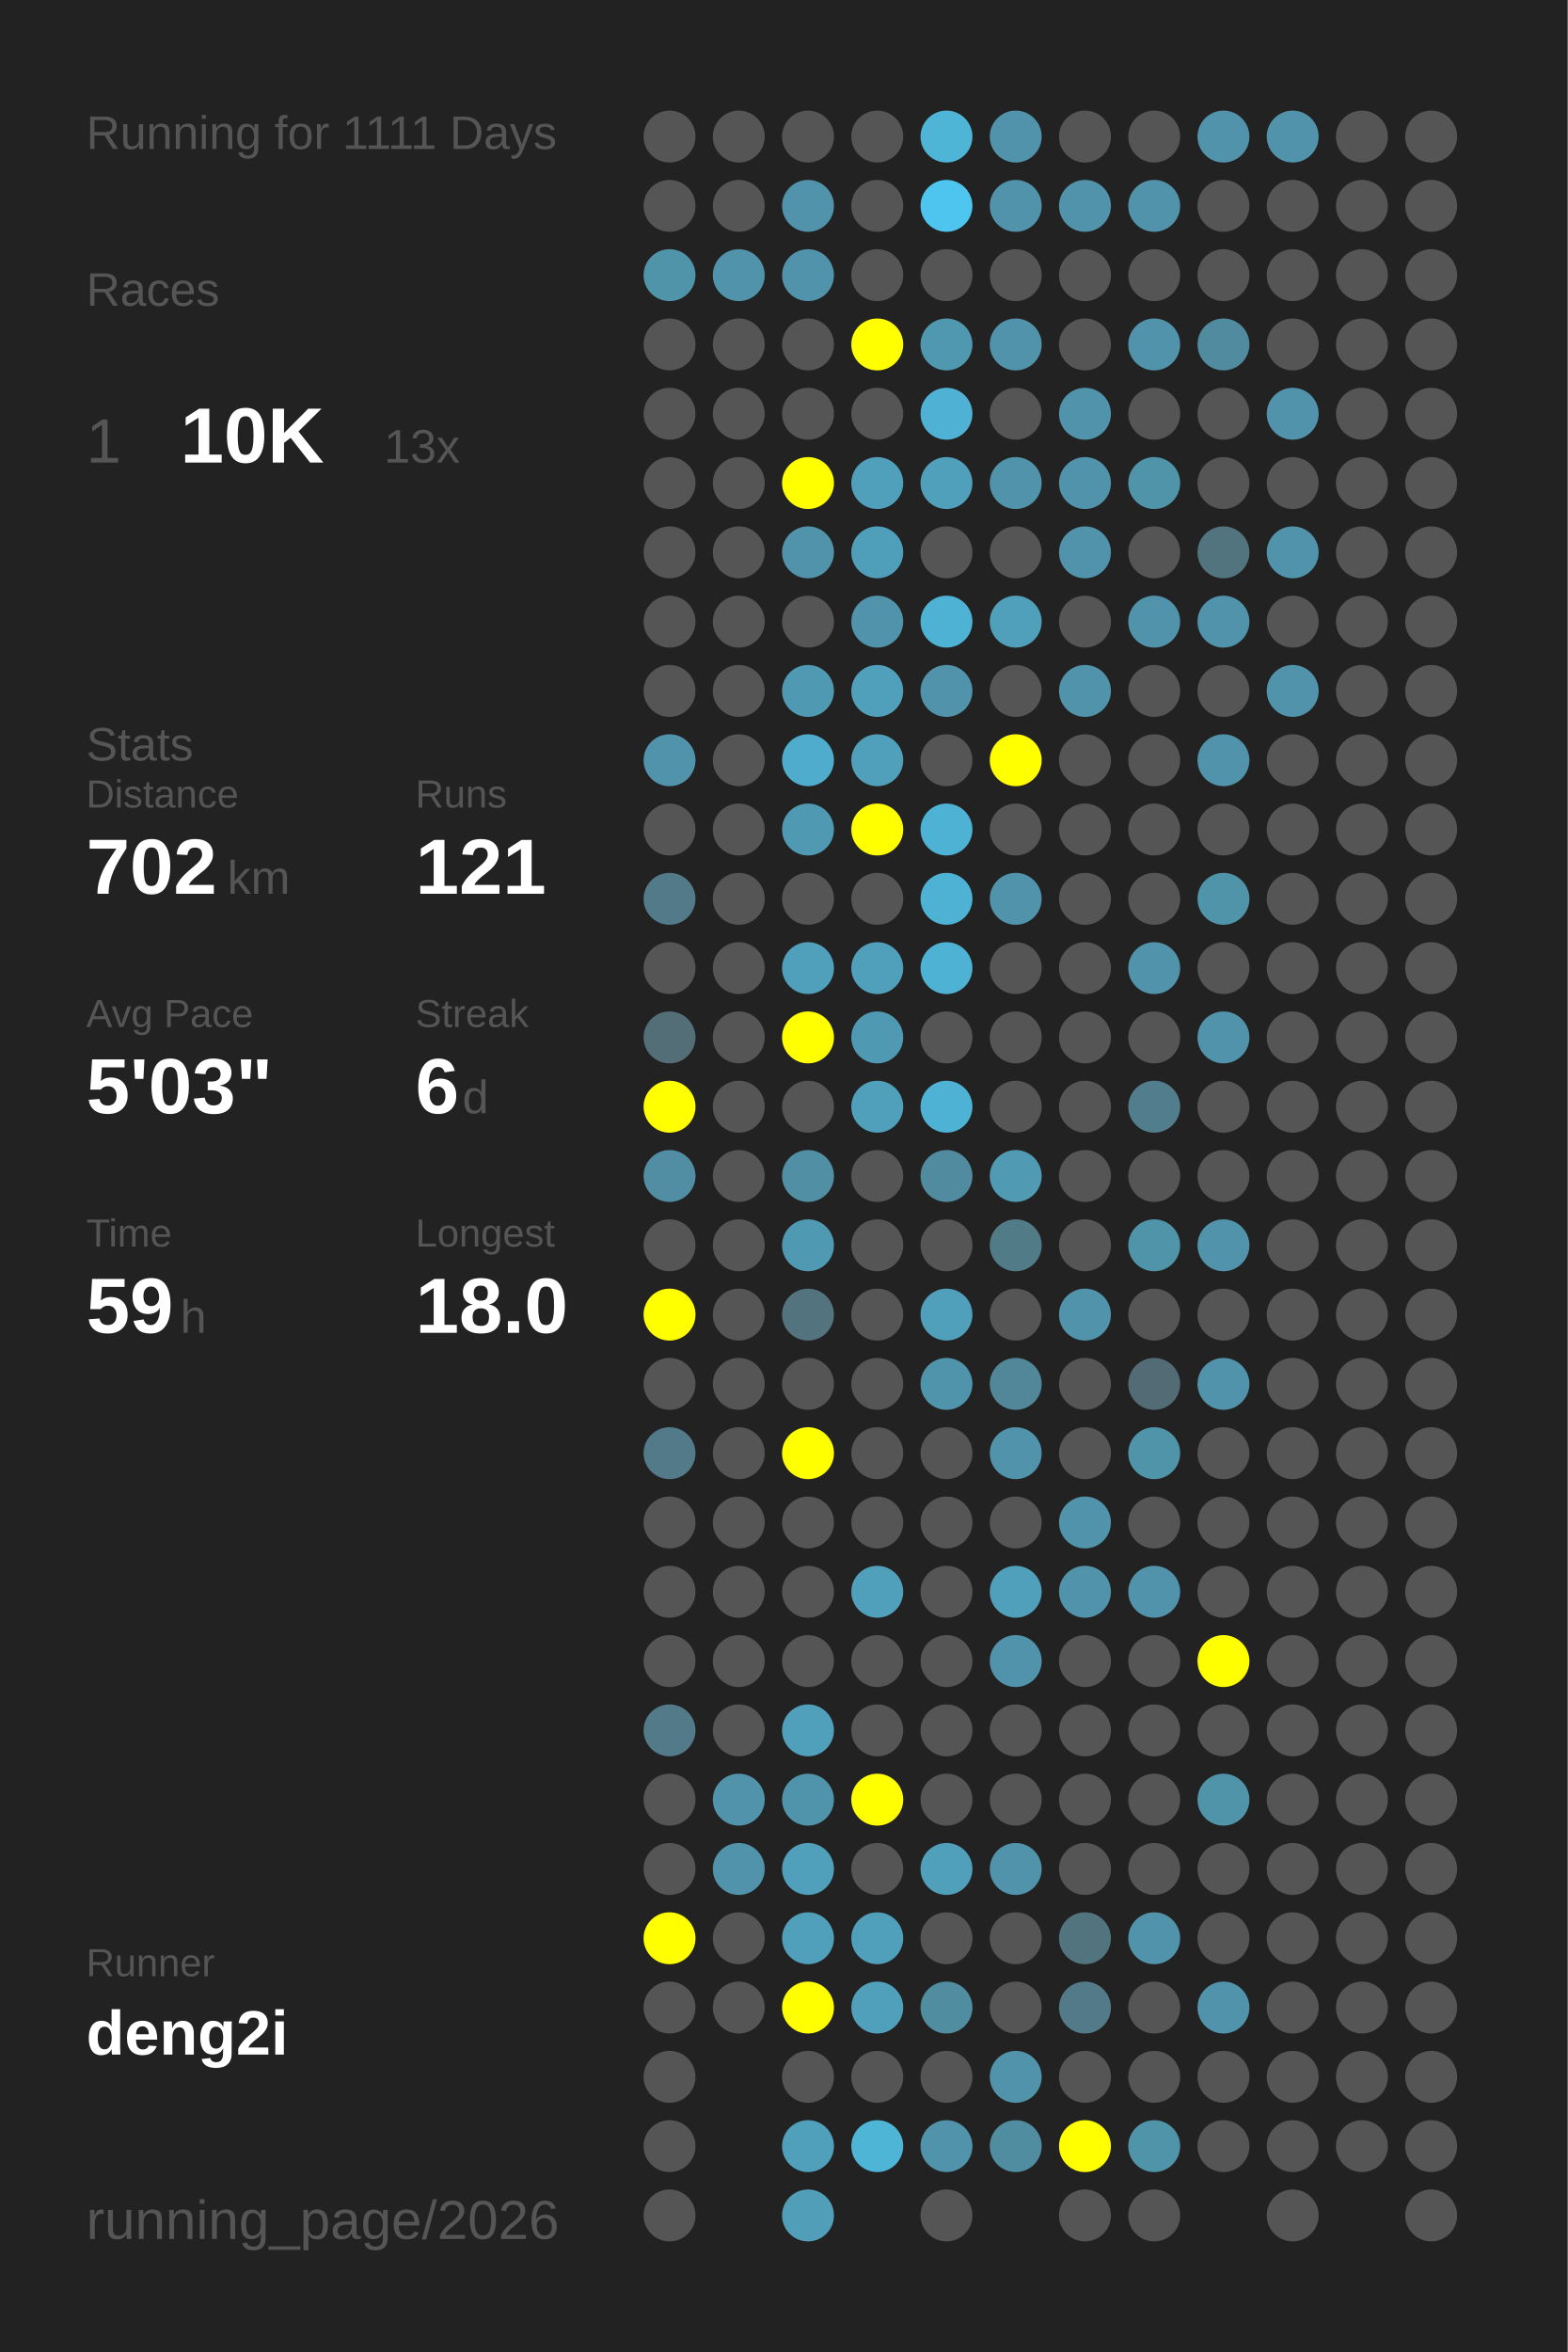
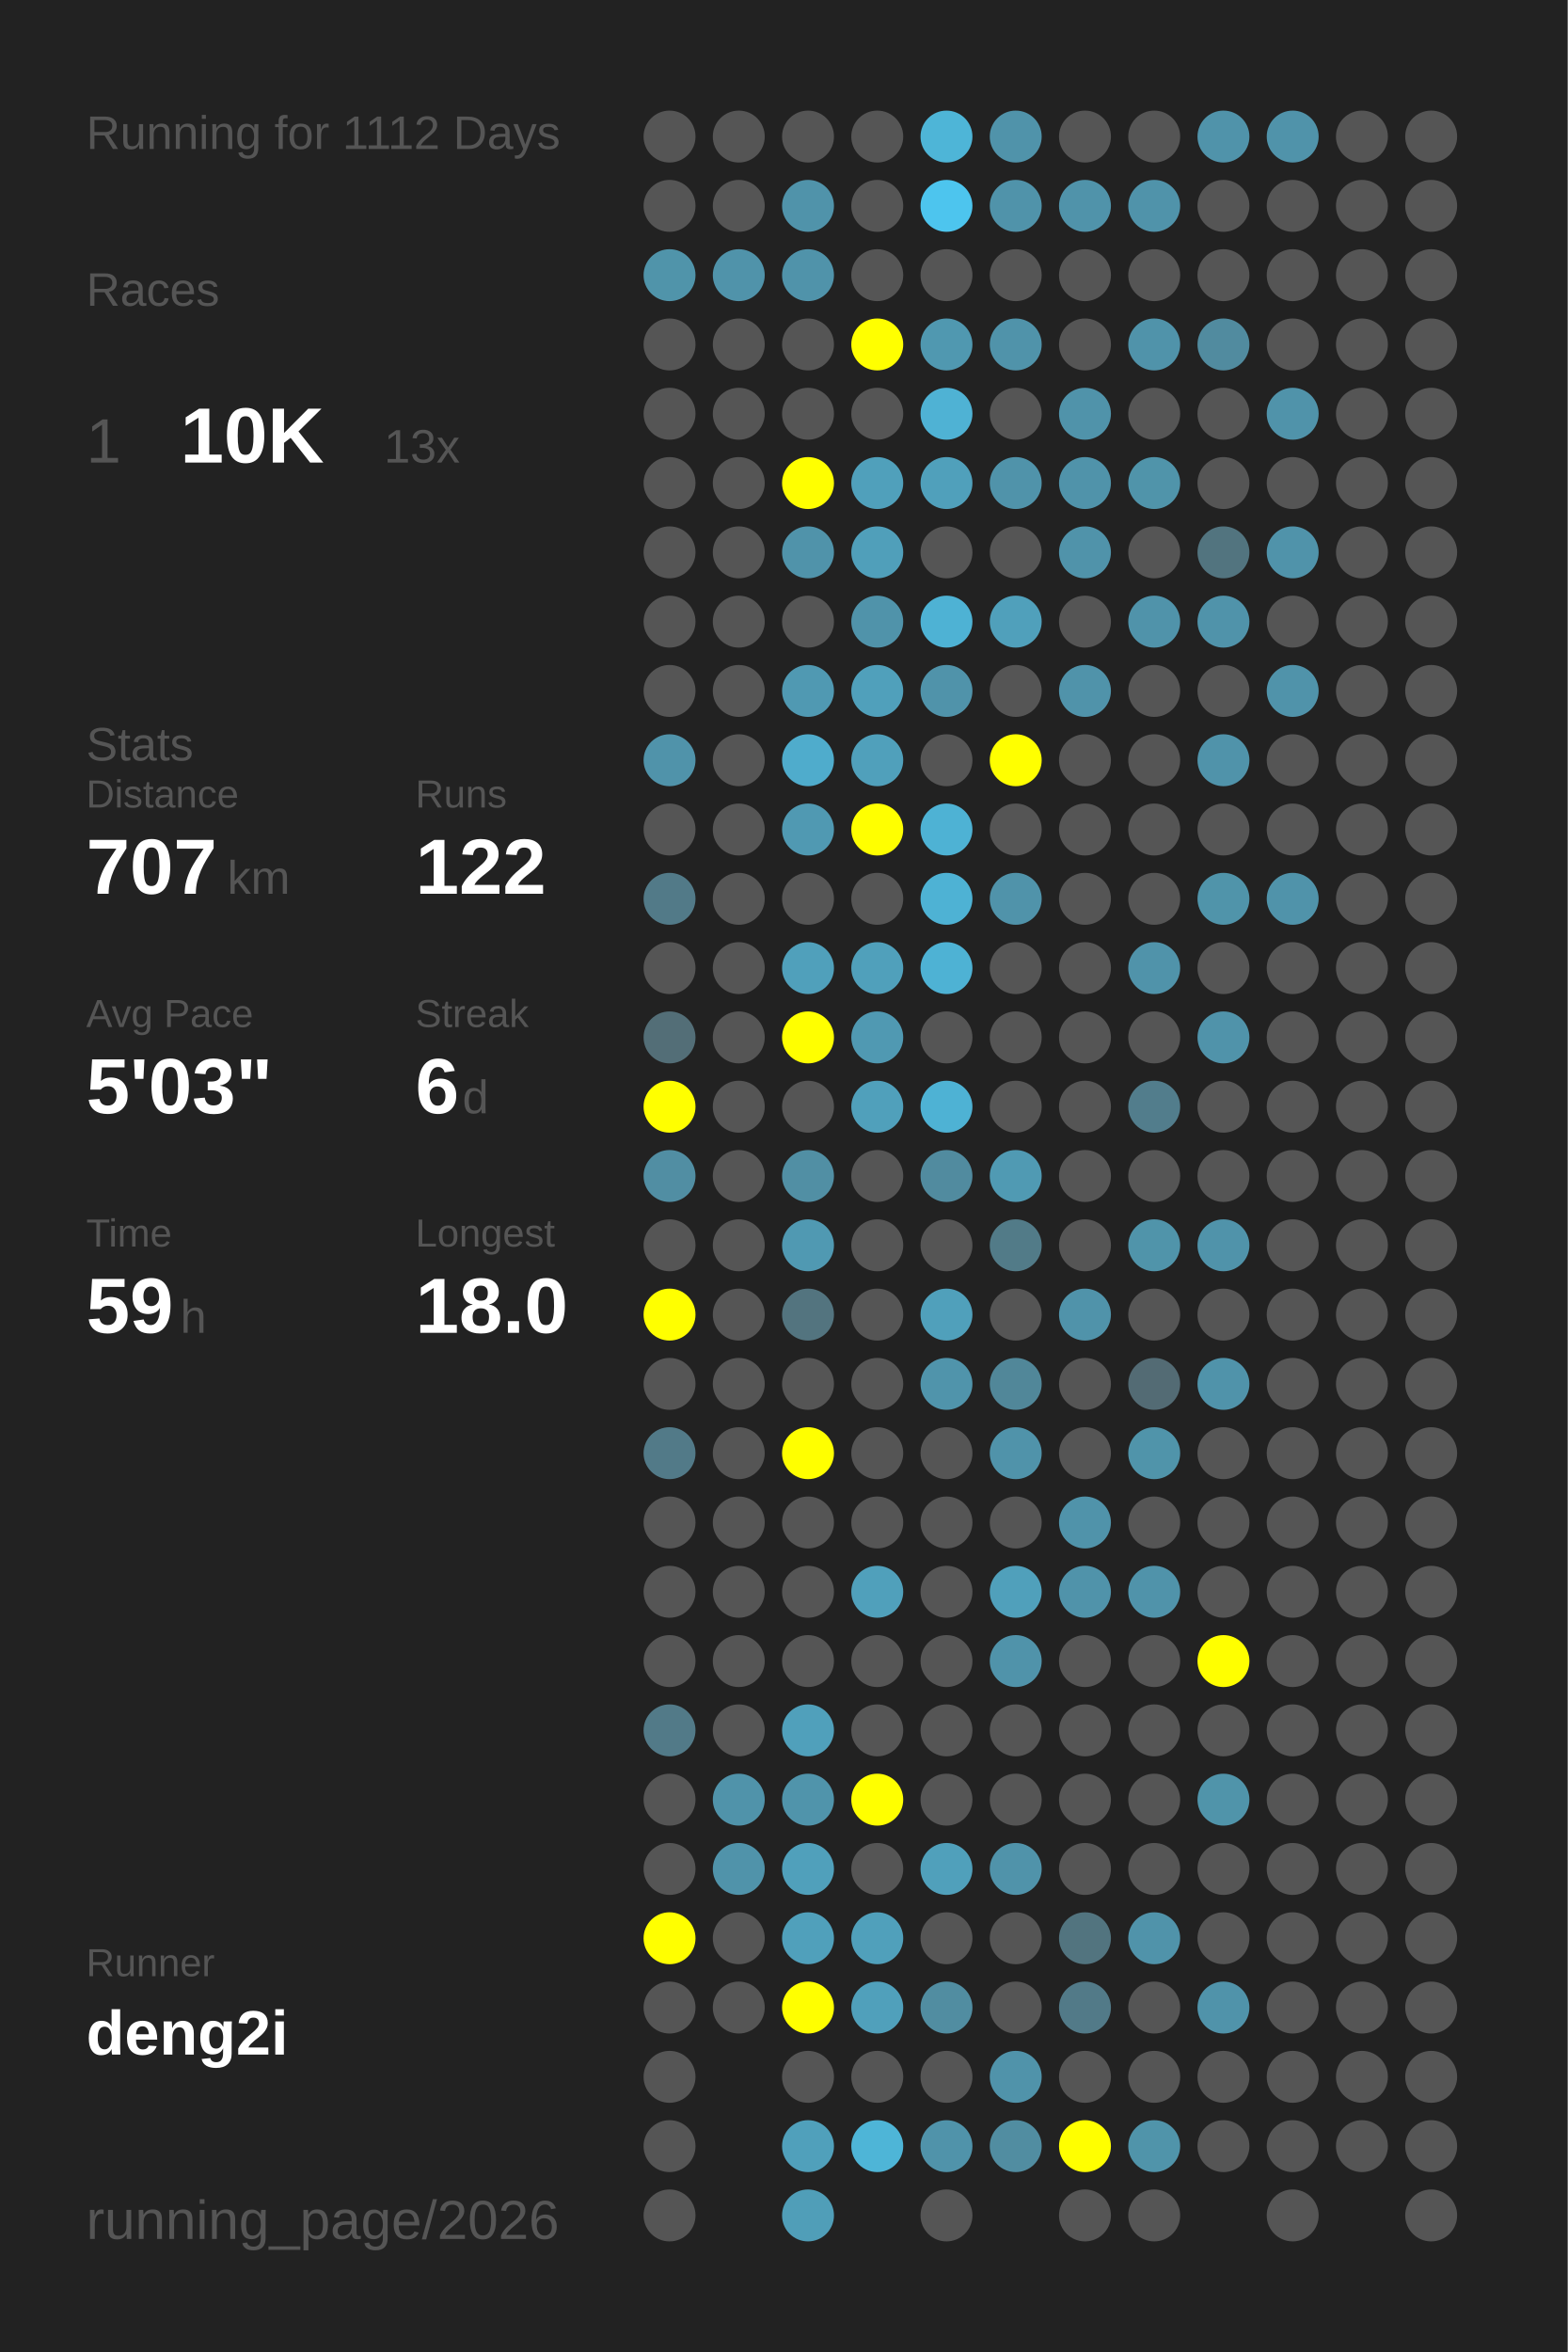
<svg xmlns="http://www.w3.org/2000/svg" baseProfile="full" height="300mm" version="1.1" viewBox="0,0,200,300" width="200mm">
  <defs />
  <rect fill="#222222" height="300" width="200" x="0" y="0" />
-   <text fill="#555555" style="font-size:6px; font-family:Arial;" x="11" y="19">Running for 1111 Days</text>
+   <text fill="#555555" style="font-size:6px; font-family:Arial;" x="11" y="19">Running for 1112 Days</text>
  <text fill="#555555" style="font-size:6px; font-family:Arial;" x="11" y="39">Races</text>
  <text fill="#555555" style="font-size:8px; font-family:Arial;" x="11" y="59">1</text>
  <text fill="#FFFFFF" style="font-size:10px; font-family:Arial; font-weight:bold;" x="23" y="59">10K</text>
  <text fill="#555555" style="font-size:6px; font-family:Arial;" x="49" y="59">13x</text>
  <text fill="#555555" style="font-size:6px; font-family:Arial;" x="11" y="97">Stats</text>
  <text fill="#555555" style="font-size:5px; font-family:Arial;" x="11" y="103">Distance</text>
-   <text fill="#FFFFFF" style="font-size:10px; font-family:Arial; font-weight:bold;" x="11" y="114">702</text>
+   <text fill="#FFFFFF" style="font-size:10px; font-family:Arial; font-weight:bold;" x="11" y="114">707</text>
  <text fill="#555555" style="font-size:6px; font-family:Arial;" x="29" y="114">km</text>
  <text fill="#555555" style="font-size:5px; font-family:Arial;" x="53" y="103">Runs</text>
-   <text fill="#FFFFFF" style="font-size:10px; font-family:Arial; font-weight:bold;" x="53" y="114">121</text>
+   <text fill="#FFFFFF" style="font-size:10px; font-family:Arial; font-weight:bold;" x="53" y="114">122</text>
  <text fill="#555555" style="font-size:5px; font-family:Arial;" x="11" y="131">Avg Pace</text>
  <text fill="#FFFFFF" style="font-size:10px; font-family:Arial; font-weight:bold;" x="11" y="142">5'03"</text>
  <text fill="#555555" style="font-size:5px; font-family:Arial;" x="53" y="131">Streak</text>
  <text fill="#FFFFFF" style="font-size:10px; font-family:Arial; font-weight:bold;" x="53" y="142">6</text>
  <text fill="#555555" style="font-size:6px; font-family:Arial;" x="59" y="142">d</text>
  <text fill="#555555" style="font-size:5px; font-family:Arial;" x="11" y="159">Time</text>
  <text fill="#FFFFFF" style="font-size:10px; font-family:Arial; font-weight:bold;" x="11" y="170">59</text>
  <text fill="#555555" style="font-size:6px; font-family:Arial;" x="23" y="170">h</text>
  <text fill="#555555" style="font-size:5px; font-family:Arial;" x="53" y="159">Longest</text>
  <text fill="#FFFFFF" style="font-size:10px; font-family:Arial; font-weight:bold;" x="53" y="170">18.0</text>
  <text fill="#555555" style="font-size:5px; font-family:Arial;" x="11" y="252.065">Runner</text>
  <text fill="#FFFFFF" style="font-size:8px; font-family:Arial; font-weight:bold;" x="11" y="262.065">deng2i</text>
  <text fill="#555555" style="font-size:7px; font-family:Arial;" x="11" y="285.581">running_page/2026</text>
  <circle cx="85.417" cy="17.419" fill="#555555" r="3.312" />
  <circle cx="85.417" cy="26.258" fill="#555555" r="3.312" />
  <circle cx="85.417" cy="35.097" fill="#5094aa" r="3.312" />
  <circle cx="85.417" cy="43.935" fill="#555555" r="3.312" />
  <circle cx="85.417" cy="52.774" fill="#555555" r="3.312" />
  <circle cx="85.417" cy="61.613" fill="#555555" r="3.312" />
  <circle cx="85.417" cy="70.452" fill="#555555" r="3.312" />
  <circle cx="85.417" cy="79.29" fill="#555555" r="3.312" />
  <circle cx="85.417" cy="88.129" fill="#555555" r="3.312" />
  <circle cx="85.417" cy="96.968" fill="#5093aa" r="3.312" />
  <circle cx="85.417" cy="105.806" fill="#555555" r="3.312" />
  <circle cx="85.417" cy="114.645" fill="#527a88" r="3.312" />
  <circle cx="85.417" cy="123.484" fill="#555555" r="3.312" />
  <circle cx="85.417" cy="132.323" fill="#536e77" r="3.312" />
  <circle cx="85.417" cy="141.161" fill="#FFFF00" r="3.312" />
  <circle cx="85.417" cy="150" fill="#518ea3" r="3.312" />
  <circle cx="85.417" cy="158.839" fill="#555555" r="3.312" />
  <circle cx="85.417" cy="167.677" fill="#FFFF00" r="3.312" />
  <circle cx="85.417" cy="176.516" fill="#555555" r="3.312" />
  <circle cx="85.417" cy="185.355" fill="#527a88" r="3.312" />
  <circle cx="85.417" cy="194.194" fill="#555555" r="3.312" />
  <circle cx="85.417" cy="203.032" fill="#555555" r="3.312" />
  <circle cx="85.417" cy="211.871" fill="#555555" r="3.312" />
  <circle cx="85.417" cy="220.71" fill="#527a88" r="3.312" />
  <circle cx="85.417" cy="229.548" fill="#555555" r="3.312" />
  <circle cx="85.417" cy="238.387" fill="#555555" r="3.312" />
  <circle cx="85.417" cy="247.226" fill="#FFFF00" r="3.312" />
  <circle cx="85.417" cy="256.065" fill="#555555" r="3.312" />
  <circle cx="85.417" cy="264.903" fill="#555555" r="3.312" />
  <circle cx="85.417" cy="273.742" fill="#555555" r="3.312" />
  <circle cx="85.417" cy="282.581" fill="#555555" r="3.312" />
  <circle cx="94.25" cy="17.419" fill="#555555" r="3.312" />
  <circle cx="94.25" cy="26.258" fill="#555555" r="3.312" />
  <circle cx="94.25" cy="35.097" fill="#5093aa" r="3.312" />
  <circle cx="94.25" cy="43.935" fill="#555555" r="3.312" />
  <circle cx="94.25" cy="52.774" fill="#555555" r="3.312" />
  <circle cx="94.25" cy="61.613" fill="#555555" r="3.312" />
  <circle cx="94.25" cy="70.452" fill="#555555" r="3.312" />
  <circle cx="94.25" cy="79.29" fill="#555555" r="3.312" />
  <circle cx="94.25" cy="88.129" fill="#555555" r="3.312" />
  <circle cx="94.25" cy="96.968" fill="#555555" r="3.312" />
  <circle cx="94.25" cy="105.806" fill="#555555" r="3.312" />
  <circle cx="94.25" cy="114.645" fill="#555555" r="3.312" />
  <circle cx="94.25" cy="123.484" fill="#555555" r="3.312" />
  <circle cx="94.25" cy="132.323" fill="#555555" r="3.312" />
  <circle cx="94.25" cy="141.161" fill="#555555" r="3.312" />
  <circle cx="94.25" cy="150" fill="#555555" r="3.312" />
  <circle cx="94.25" cy="158.839" fill="#555555" r="3.312" />
  <circle cx="94.25" cy="167.677" fill="#555555" r="3.312" />
  <circle cx="94.25" cy="176.516" fill="#555555" r="3.312" />
  <circle cx="94.25" cy="185.355" fill="#555555" r="3.312" />
  <circle cx="94.25" cy="194.194" fill="#555555" r="3.312" />
  <circle cx="94.25" cy="203.032" fill="#555555" r="3.312" />
  <circle cx="94.25" cy="211.871" fill="#555555" r="3.312" />
  <circle cx="94.25" cy="220.71" fill="#555555" r="3.312" />
  <circle cx="94.25" cy="229.548" fill="#5093aa" r="3.312" />
  <circle cx="94.25" cy="238.387" fill="#5093aa" r="3.312" />
  <circle cx="94.25" cy="247.226" fill="#555555" r="3.312" />
  <circle cx="94.25" cy="256.065" fill="#555555" r="3.312" />
  <circle cx="103.083" cy="17.419" fill="#555555" r="3.312" />
  <circle cx="103.083" cy="26.258" fill="#5093aa" r="3.312" />
  <circle cx="103.083" cy="35.097" fill="#5093aa" r="3.312" />
  <circle cx="103.083" cy="43.935" fill="#555555" r="3.312" />
  <circle cx="103.083" cy="52.774" fill="#555555" r="3.312" />
  <circle cx="103.083" cy="61.613" fill="#FFFF00" r="3.312" />
  <circle cx="103.083" cy="70.452" fill="#5093aa" r="3.312" />
  <circle cx="103.083" cy="79.29" fill="#555555" r="3.312" />
  <circle cx="103.083" cy="88.129" fill="#5099b2" r="3.312" />
  <circle cx="103.083" cy="96.968" fill="#4faccc" r="3.312" />
  <circle cx="103.083" cy="105.806" fill="#5099b2" r="3.312" />
  <circle cx="103.083" cy="114.645" fill="#555555" r="3.312" />
  <circle cx="103.083" cy="123.484" fill="#50a0bb" r="3.312" />
  <circle cx="103.083" cy="132.323" fill="#FFFF00" r="3.312" />
  <circle cx="103.083" cy="141.161" fill="#555555" r="3.312" />
  <circle cx="103.083" cy="150" fill="#518fa4" r="3.312" />
  <circle cx="103.083" cy="158.839" fill="#5099b2" r="3.312" />
  <circle cx="103.083" cy="167.677" fill="#53747f" r="3.312" />
  <circle cx="103.083" cy="176.516" fill="#555555" r="3.312" />
  <circle cx="103.083" cy="185.355" fill="#FFFF00" r="3.312" />
  <circle cx="103.083" cy="194.194" fill="#555555" r="3.312" />
  <circle cx="103.083" cy="203.032" fill="#555555" r="3.312" />
  <circle cx="103.083" cy="211.871" fill="#555555" r="3.312" />
  <circle cx="103.083" cy="220.71" fill="#50a0bb" r="3.312" />
  <circle cx="103.083" cy="229.548" fill="#5094ab" r="3.312" />
  <circle cx="103.083" cy="238.387" fill="#50a0bb" r="3.312" />
  <circle cx="103.083" cy="247.226" fill="#50a0bb" r="3.312" />
  <circle cx="103.083" cy="256.065" fill="#FFFF00" r="3.312" />
  <circle cx="103.083" cy="264.903" fill="#555555" r="3.312" />
  <circle cx="103.083" cy="273.742" fill="#50a0bb" r="3.312" />
  <circle cx="103.083" cy="282.581" fill="#509eb8" r="3.312" />
  <circle cx="111.917" cy="17.419" fill="#555555" r="3.312" />
  <circle cx="111.917" cy="26.258" fill="#555555" r="3.312" />
  <circle cx="111.917" cy="35.097" fill="#555555" r="3.312" />
  <circle cx="111.917" cy="43.935" fill="#FFFF00" r="3.312" />
  <circle cx="111.917" cy="52.774" fill="#555555" r="3.312" />
  <circle cx="111.917" cy="61.613" fill="#50a0bb" r="3.312" />
  <circle cx="111.917" cy="70.452" fill="#509fba" r="3.312" />
  <circle cx="111.917" cy="79.29" fill="#5093aa" r="3.312" />
  <circle cx="111.917" cy="88.129" fill="#50a0bb" r="3.312" />
  <circle cx="111.917" cy="96.968" fill="#50a0bb" r="3.312" />
  <circle cx="111.917" cy="105.806" fill="#FFFF00" r="3.312" />
  <circle cx="111.917" cy="114.645" fill="#555555" r="3.312" />
  <circle cx="111.917" cy="123.484" fill="#50a0bb" r="3.312" />
  <circle cx="111.917" cy="132.323" fill="#5099b2" r="3.312" />
  <circle cx="111.917" cy="141.161" fill="#50a0bb" r="3.312" />
  <circle cx="111.917" cy="150" fill="#555555" r="3.312" />
  <circle cx="111.917" cy="158.839" fill="#555555" r="3.312" />
  <circle cx="111.917" cy="167.677" fill="#555555" r="3.312" />
  <circle cx="111.917" cy="176.516" fill="#555555" r="3.312" />
  <circle cx="111.917" cy="185.355" fill="#555555" r="3.312" />
  <circle cx="111.917" cy="194.194" fill="#555555" r="3.312" />
  <circle cx="111.917" cy="203.032" fill="#50a0bb" r="3.312" />
  <circle cx="111.917" cy="211.871" fill="#555555" r="3.312" />
  <circle cx="111.917" cy="220.71" fill="#555555" r="3.312" />
  <circle cx="111.917" cy="229.548" fill="#FFFF00" r="3.312" />
  <circle cx="111.917" cy="238.387" fill="#555555" r="3.312" />
  <circle cx="111.917" cy="247.226" fill="#50a0bb" r="3.312" />
  <circle cx="111.917" cy="256.065" fill="#50a0bb" r="3.312" />
  <circle cx="111.917" cy="264.903" fill="#555555" r="3.312" />
  <circle cx="111.917" cy="273.742" fill="#4eb5d7" r="3.312" />
  <circle cx="120.75" cy="17.419" fill="#4eb5d7" r="3.312" />
  <circle cx="120.75" cy="26.258" fill="#4dc5ee" r="3.312" />
  <circle cx="120.75" cy="35.097" fill="#555555" r="3.312" />
  <circle cx="120.75" cy="43.935" fill="#5098b0" r="3.312" />
  <circle cx="120.75" cy="52.774" fill="#4fb2d4" r="3.312" />
  <circle cx="120.75" cy="61.613" fill="#50a0bb" r="3.312" />
  <circle cx="120.75" cy="70.452" fill="#555555" r="3.312" />
  <circle cx="120.75" cy="79.29" fill="#4eb2d4" r="3.312" />
  <circle cx="120.75" cy="88.129" fill="#5093aa" r="3.312" />
  <circle cx="120.75" cy="96.968" fill="#555555" r="3.312" />
  <circle cx="120.75" cy="105.806" fill="#4eb2d4" r="3.312" />
  <circle cx="120.75" cy="114.645" fill="#4eb2d4" r="3.312" />
  <circle cx="120.75" cy="123.484" fill="#4eb2d4" r="3.312" />
  <circle cx="120.75" cy="132.323" fill="#555555" r="3.312" />
  <circle cx="120.75" cy="141.161" fill="#4eb2d4" r="3.312" />
  <circle cx="120.75" cy="150" fill="#518b9f" r="3.312" />
  <circle cx="120.75" cy="158.839" fill="#555555" r="3.312" />
  <circle cx="120.75" cy="167.677" fill="#50a0bb" r="3.312" />
  <circle cx="120.75" cy="176.516" fill="#5094ab" r="3.312" />
  <circle cx="120.75" cy="185.355" fill="#555555" r="3.312" />
  <circle cx="120.75" cy="194.194" fill="#555555" r="3.312" />
  <circle cx="120.75" cy="203.032" fill="#555555" r="3.312" />
  <circle cx="120.75" cy="211.871" fill="#555555" r="3.312" />
  <circle cx="120.75" cy="220.71" fill="#555555" r="3.312" />
  <circle cx="120.75" cy="229.548" fill="#555555" r="3.312" />
  <circle cx="120.75" cy="238.387" fill="#50a0bb" r="3.312" />
  <circle cx="120.75" cy="247.226" fill="#555555" r="3.312" />
  <circle cx="120.75" cy="256.065" fill="#518da1" r="3.312" />
  <circle cx="120.75" cy="264.903" fill="#555555" r="3.312" />
  <circle cx="120.75" cy="273.742" fill="#5093aa" r="3.312" />
  <circle cx="120.75" cy="282.581" fill="#555555" r="3.312" />
  <circle cx="129.583" cy="17.419" fill="#5093aa" r="3.312" />
  <circle cx="129.583" cy="26.258" fill="#5093aa" r="3.312" />
  <circle cx="129.583" cy="35.097" fill="#555555" r="3.312" />
  <circle cx="129.583" cy="43.935" fill="#5093aa" r="3.312" />
  <circle cx="129.583" cy="52.774" fill="#555555" r="3.312" />
  <circle cx="129.583" cy="61.613" fill="#5093aa" r="3.312" />
  <circle cx="129.583" cy="70.452" fill="#555555" r="3.312" />
  <circle cx="129.583" cy="79.29" fill="#50a0bb" r="3.312" />
  <circle cx="129.583" cy="88.129" fill="#555555" r="3.312" />
  <circle cx="129.583" cy="96.968" fill="#FFFF00" r="3.312" />
  <circle cx="129.583" cy="105.806" fill="#555555" r="3.312" />
  <circle cx="129.583" cy="114.645" fill="#5093aa" r="3.312" />
  <circle cx="129.583" cy="123.484" fill="#555555" r="3.312" />
  <circle cx="129.583" cy="132.323" fill="#555555" r="3.312" />
  <circle cx="129.583" cy="141.161" fill="#555555" r="3.312" />
  <circle cx="129.583" cy="150" fill="#509ab3" r="3.312" />
  <circle cx="129.583" cy="158.839" fill="#527b88" r="3.312" />
  <circle cx="129.583" cy="167.677" fill="#555555" r="3.312" />
  <circle cx="129.583" cy="176.516" fill="#518799" r="3.312" />
  <circle cx="129.583" cy="185.355" fill="#5093aa" r="3.312" />
  <circle cx="129.583" cy="194.194" fill="#555555" r="3.312" />
  <circle cx="129.583" cy="203.032" fill="#50a0bb" r="3.312" />
  <circle cx="129.583" cy="211.871" fill="#5093aa" r="3.312" />
  <circle cx="129.583" cy="220.71" fill="#555555" r="3.312" />
  <circle cx="129.583" cy="229.548" fill="#555555" r="3.312" />
  <circle cx="129.583" cy="238.387" fill="#5093aa" r="3.312" />
  <circle cx="129.583" cy="247.226" fill="#555555" r="3.312" />
  <circle cx="129.583" cy="256.065" fill="#555555" r="3.312" />
  <circle cx="129.583" cy="264.903" fill="#5093aa" r="3.312" />
  <circle cx="129.583" cy="273.742" fill="#518da1" r="3.312" />
  <circle cx="138.417" cy="17.419" fill="#555555" r="3.312" />
  <circle cx="138.417" cy="26.258" fill="#5093aa" r="3.312" />
  <circle cx="138.417" cy="35.097" fill="#555555" r="3.312" />
  <circle cx="138.417" cy="43.935" fill="#555555" r="3.312" />
  <circle cx="138.417" cy="52.774" fill="#5093aa" r="3.312" />
  <circle cx="138.417" cy="61.613" fill="#5093aa" r="3.312" />
  <circle cx="138.417" cy="70.452" fill="#5093aa" r="3.312" />
  <circle cx="138.417" cy="79.29" fill="#555555" r="3.312" />
  <circle cx="138.417" cy="88.129" fill="#5093aa" r="3.312" />
  <circle cx="138.417" cy="96.968" fill="#555555" r="3.312" />
  <circle cx="138.417" cy="105.806" fill="#555555" r="3.312" />
  <circle cx="138.417" cy="114.645" fill="#555555" r="3.312" />
  <circle cx="138.417" cy="123.484" fill="#555555" r="3.312" />
  <circle cx="138.417" cy="132.323" fill="#555555" r="3.312" />
  <circle cx="138.417" cy="141.161" fill="#555555" r="3.312" />
  <circle cx="138.417" cy="150" fill="#555555" r="3.312" />
  <circle cx="138.417" cy="158.839" fill="#555555" r="3.312" />
  <circle cx="138.417" cy="167.677" fill="#5093aa" r="3.312" />
  <circle cx="138.417" cy="176.516" fill="#555555" r="3.312" />
  <circle cx="138.417" cy="185.355" fill="#555555" r="3.312" />
  <circle cx="138.417" cy="194.194" fill="#5093aa" r="3.312" />
  <circle cx="138.417" cy="203.032" fill="#5093aa" r="3.312" />
  <circle cx="138.417" cy="211.871" fill="#555555" r="3.312" />
  <circle cx="138.417" cy="220.71" fill="#555555" r="3.312" />
  <circle cx="138.417" cy="229.548" fill="#555555" r="3.312" />
  <circle cx="138.417" cy="238.387" fill="#555555" r="3.312" />
  <circle cx="138.417" cy="247.226" fill="#52747f" r="3.312" />
  <circle cx="138.417" cy="256.065" fill="#527a88" r="3.312" />
  <circle cx="138.417" cy="264.903" fill="#555555" r="3.312" />
  <circle cx="138.417" cy="273.742" fill="#FFFF00" r="3.312" />
  <circle cx="138.417" cy="282.581" fill="#555555" r="3.312" />
  <circle cx="147.25" cy="17.419" fill="#555555" r="3.312" />
  <circle cx="147.25" cy="26.258" fill="#5093aa" r="3.312" />
  <circle cx="147.25" cy="35.097" fill="#555555" r="3.312" />
  <circle cx="147.25" cy="43.935" fill="#5093aa" r="3.312" />
  <circle cx="147.25" cy="52.774" fill="#555555" r="3.312" />
  <circle cx="147.25" cy="61.613" fill="#5094aa" r="3.312" />
  <circle cx="147.25" cy="70.452" fill="#555555" r="3.312" />
  <circle cx="147.25" cy="79.29" fill="#5093aa" r="3.312" />
  <circle cx="147.25" cy="88.129" fill="#555555" r="3.312" />
  <circle cx="147.25" cy="96.968" fill="#555555" r="3.312" />
  <circle cx="147.25" cy="105.806" fill="#555555" r="3.312" />
  <circle cx="147.25" cy="114.645" fill="#555555" r="3.312" />
  <circle cx="147.25" cy="123.484" fill="#5093aa" r="3.312" />
  <circle cx="147.25" cy="132.323" fill="#555555" r="3.312" />
  <circle cx="147.25" cy="141.161" fill="#527d8c" r="3.312" />
  <circle cx="147.25" cy="150" fill="#555555" r="3.312" />
  <circle cx="147.25" cy="158.839" fill="#5094aa" r="3.312" />
  <circle cx="147.25" cy="167.677" fill="#555555" r="3.312" />
  <circle cx="147.25" cy="176.516" fill="#536b74" r="3.312" />
  <circle cx="147.25" cy="185.355" fill="#5094aa" r="3.312" />
  <circle cx="147.25" cy="194.194" fill="#555555" r="3.312" />
  <circle cx="147.25" cy="203.032" fill="#5093aa" r="3.312" />
  <circle cx="147.25" cy="211.871" fill="#555555" r="3.312" />
  <circle cx="147.25" cy="220.71" fill="#555555" r="3.312" />
  <circle cx="147.25" cy="229.548" fill="#555555" r="3.312" />
  <circle cx="147.25" cy="238.387" fill="#555555" r="3.312" />
  <circle cx="147.25" cy="247.226" fill="#5093aa" r="3.312" />
  <circle cx="147.25" cy="256.065" fill="#555555" r="3.312" />
  <circle cx="147.25" cy="264.903" fill="#555555" r="3.312" />
  <circle cx="147.25" cy="273.742" fill="#5094aa" r="3.312" />
  <circle cx="147.25" cy="282.581" fill="#555555" r="3.312" />
  <circle cx="156.083" cy="17.419" fill="#5093aa" r="3.312" />
  <circle cx="156.083" cy="26.258" fill="#555555" r="3.312" />
  <circle cx="156.083" cy="35.097" fill="#555555" r="3.312" />
  <circle cx="156.083" cy="43.935" fill="#518b9f" r="3.312" />
  <circle cx="156.083" cy="52.774" fill="#555555" r="3.312" />
  <circle cx="156.083" cy="61.613" fill="#555555" r="3.312" />
  <circle cx="156.083" cy="70.452" fill="#52747f" r="3.312" />
  <circle cx="156.083" cy="79.29" fill="#5093aa" r="3.312" />
  <circle cx="156.083" cy="88.129" fill="#555555" r="3.312" />
  <circle cx="156.083" cy="96.968" fill="#5093aa" r="3.312" />
  <circle cx="156.083" cy="105.806" fill="#555555" r="3.312" />
  <circle cx="156.083" cy="114.645" fill="#5094aa" r="3.312" />
  <circle cx="156.083" cy="123.484" fill="#555555" r="3.312" />
  <circle cx="156.083" cy="132.323" fill="#5093aa" r="3.312" />
  <circle cx="156.083" cy="141.161" fill="#555555" r="3.312" />
  <circle cx="156.083" cy="150" fill="#555555" r="3.312" />
  <circle cx="156.083" cy="158.839" fill="#5093aa" r="3.312" />
  <circle cx="156.083" cy="167.677" fill="#555555" r="3.312" />
  <circle cx="156.083" cy="176.516" fill="#5093aa" r="3.312" />
  <circle cx="156.083" cy="185.355" fill="#555555" r="3.312" />
  <circle cx="156.083" cy="194.194" fill="#555555" r="3.312" />
  <circle cx="156.083" cy="203.032" fill="#555555" r="3.312" />
  <circle cx="156.083" cy="211.871" fill="#FFFF00" r="3.312" />
  <circle cx="156.083" cy="220.71" fill="#555555" r="3.312" />
  <circle cx="156.083" cy="229.548" fill="#5094aa" r="3.312" />
  <circle cx="156.083" cy="238.387" fill="#555555" r="3.312" />
  <circle cx="156.083" cy="247.226" fill="#555555" r="3.312" />
  <circle cx="156.083" cy="256.065" fill="#5093aa" r="3.312" />
  <circle cx="156.083" cy="264.903" fill="#555555" r="3.312" />
  <circle cx="156.083" cy="273.742" fill="#555555" r="3.312" />
  <circle cx="164.917" cy="17.419" fill="#5093aa" r="3.312" />
  <circle cx="164.917" cy="26.258" fill="#555555" r="3.312" />
  <circle cx="164.917" cy="35.097" fill="#555555" r="3.312" />
  <circle cx="164.917" cy="43.935" fill="#555555" r="3.312" />
  <circle cx="164.917" cy="52.774" fill="#5093aa" r="3.312" />
  <circle cx="164.917" cy="61.613" fill="#555555" r="3.312" />
  <circle cx="164.917" cy="70.452" fill="#5093aa" r="3.312" />
  <circle cx="164.917" cy="79.29" fill="#555555" r="3.312" />
  <circle cx="164.917" cy="88.129" fill="#5093aa" r="3.312" />
  <circle cx="164.917" cy="96.968" fill="#555555" r="3.312" />
  <circle cx="164.917" cy="105.806" fill="#555555" r="3.312" />
-   <circle cx="164.917" cy="114.645" fill="#555555" r="3.312" />
+   <circle cx="164.917" cy="114.645" fill="#5093aa" r="3.312" />
  <circle cx="164.917" cy="123.484" fill="#555555" r="3.312" />
  <circle cx="164.917" cy="132.323" fill="#555555" r="3.312" />
  <circle cx="164.917" cy="141.161" fill="#555555" r="3.312" />
  <circle cx="164.917" cy="150" fill="#555555" r="3.312" />
  <circle cx="164.917" cy="158.839" fill="#555555" r="3.312" />
  <circle cx="164.917" cy="167.677" fill="#555555" r="3.312" />
  <circle cx="164.917" cy="176.516" fill="#555555" r="3.312" />
  <circle cx="164.917" cy="185.355" fill="#555555" r="3.312" />
  <circle cx="164.917" cy="194.194" fill="#555555" r="3.312" />
  <circle cx="164.917" cy="203.032" fill="#555555" r="3.312" />
  <circle cx="164.917" cy="211.871" fill="#555555" r="3.312" />
  <circle cx="164.917" cy="220.71" fill="#555555" r="3.312" />
  <circle cx="164.917" cy="229.548" fill="#555555" r="3.312" />
  <circle cx="164.917" cy="238.387" fill="#555555" r="3.312" />
  <circle cx="164.917" cy="247.226" fill="#555555" r="3.312" />
  <circle cx="164.917" cy="256.065" fill="#555555" r="3.312" />
  <circle cx="164.917" cy="264.903" fill="#555555" r="3.312" />
  <circle cx="164.917" cy="273.742" fill="#555555" r="3.312" />
  <circle cx="164.917" cy="282.581" fill="#555555" r="3.312" />
  <circle cx="173.75" cy="17.419" fill="#555555" r="3.312" />
  <circle cx="173.75" cy="26.258" fill="#555555" r="3.312" />
  <circle cx="173.75" cy="35.097" fill="#555555" r="3.312" />
  <circle cx="173.75" cy="43.935" fill="#555555" r="3.312" />
  <circle cx="173.75" cy="52.774" fill="#555555" r="3.312" />
  <circle cx="173.75" cy="61.613" fill="#555555" r="3.312" />
  <circle cx="173.75" cy="70.452" fill="#555555" r="3.312" />
  <circle cx="173.75" cy="79.29" fill="#555555" r="3.312" />
  <circle cx="173.75" cy="88.129" fill="#555555" r="3.312" />
  <circle cx="173.75" cy="96.968" fill="#555555" r="3.312" />
  <circle cx="173.75" cy="105.806" fill="#555555" r="3.312" />
  <circle cx="173.75" cy="114.645" fill="#555555" r="3.312" />
  <circle cx="173.75" cy="123.484" fill="#555555" r="3.312" />
  <circle cx="173.75" cy="132.323" fill="#555555" r="3.312" />
  <circle cx="173.75" cy="141.161" fill="#555555" r="3.312" />
  <circle cx="173.75" cy="150" fill="#555555" r="3.312" />
  <circle cx="173.75" cy="158.839" fill="#555555" r="3.312" />
  <circle cx="173.75" cy="167.677" fill="#555555" r="3.312" />
  <circle cx="173.75" cy="176.516" fill="#555555" r="3.312" />
  <circle cx="173.75" cy="185.355" fill="#555555" r="3.312" />
  <circle cx="173.75" cy="194.194" fill="#555555" r="3.312" />
  <circle cx="173.75" cy="203.032" fill="#555555" r="3.312" />
  <circle cx="173.75" cy="211.871" fill="#555555" r="3.312" />
  <circle cx="173.75" cy="220.71" fill="#555555" r="3.312" />
  <circle cx="173.75" cy="229.548" fill="#555555" r="3.312" />
  <circle cx="173.75" cy="238.387" fill="#555555" r="3.312" />
  <circle cx="173.75" cy="247.226" fill="#555555" r="3.312" />
  <circle cx="173.75" cy="256.065" fill="#555555" r="3.312" />
  <circle cx="173.75" cy="264.903" fill="#555555" r="3.312" />
  <circle cx="173.75" cy="273.742" fill="#555555" r="3.312" />
  <circle cx="182.583" cy="17.419" fill="#555555" r="3.312" />
  <circle cx="182.583" cy="26.258" fill="#555555" r="3.312" />
  <circle cx="182.583" cy="35.097" fill="#555555" r="3.312" />
  <circle cx="182.583" cy="43.935" fill="#555555" r="3.312" />
  <circle cx="182.583" cy="52.774" fill="#555555" r="3.312" />
  <circle cx="182.583" cy="61.613" fill="#555555" r="3.312" />
  <circle cx="182.583" cy="70.452" fill="#555555" r="3.312" />
  <circle cx="182.583" cy="79.29" fill="#555555" r="3.312" />
  <circle cx="182.583" cy="88.129" fill="#555555" r="3.312" />
  <circle cx="182.583" cy="96.968" fill="#555555" r="3.312" />
  <circle cx="182.583" cy="105.806" fill="#555555" r="3.312" />
  <circle cx="182.583" cy="114.645" fill="#555555" r="3.312" />
  <circle cx="182.583" cy="123.484" fill="#555555" r="3.312" />
  <circle cx="182.583" cy="132.323" fill="#555555" r="3.312" />
  <circle cx="182.583" cy="141.161" fill="#555555" r="3.312" />
  <circle cx="182.583" cy="150" fill="#555555" r="3.312" />
  <circle cx="182.583" cy="158.839" fill="#555555" r="3.312" />
  <circle cx="182.583" cy="167.677" fill="#555555" r="3.312" />
  <circle cx="182.583" cy="176.516" fill="#555555" r="3.312" />
  <circle cx="182.583" cy="185.355" fill="#555555" r="3.312" />
  <circle cx="182.583" cy="194.194" fill="#555555" r="3.312" />
  <circle cx="182.583" cy="203.032" fill="#555555" r="3.312" />
  <circle cx="182.583" cy="211.871" fill="#555555" r="3.312" />
  <circle cx="182.583" cy="220.71" fill="#555555" r="3.312" />
  <circle cx="182.583" cy="229.548" fill="#555555" r="3.312" />
  <circle cx="182.583" cy="238.387" fill="#555555" r="3.312" />
  <circle cx="182.583" cy="247.226" fill="#555555" r="3.312" />
  <circle cx="182.583" cy="256.065" fill="#555555" r="3.312" />
  <circle cx="182.583" cy="264.903" fill="#555555" r="3.312" />
  <circle cx="182.583" cy="273.742" fill="#555555" r="3.312" />
  <circle cx="182.583" cy="282.581" fill="#555555" r="3.312" />
</svg>
